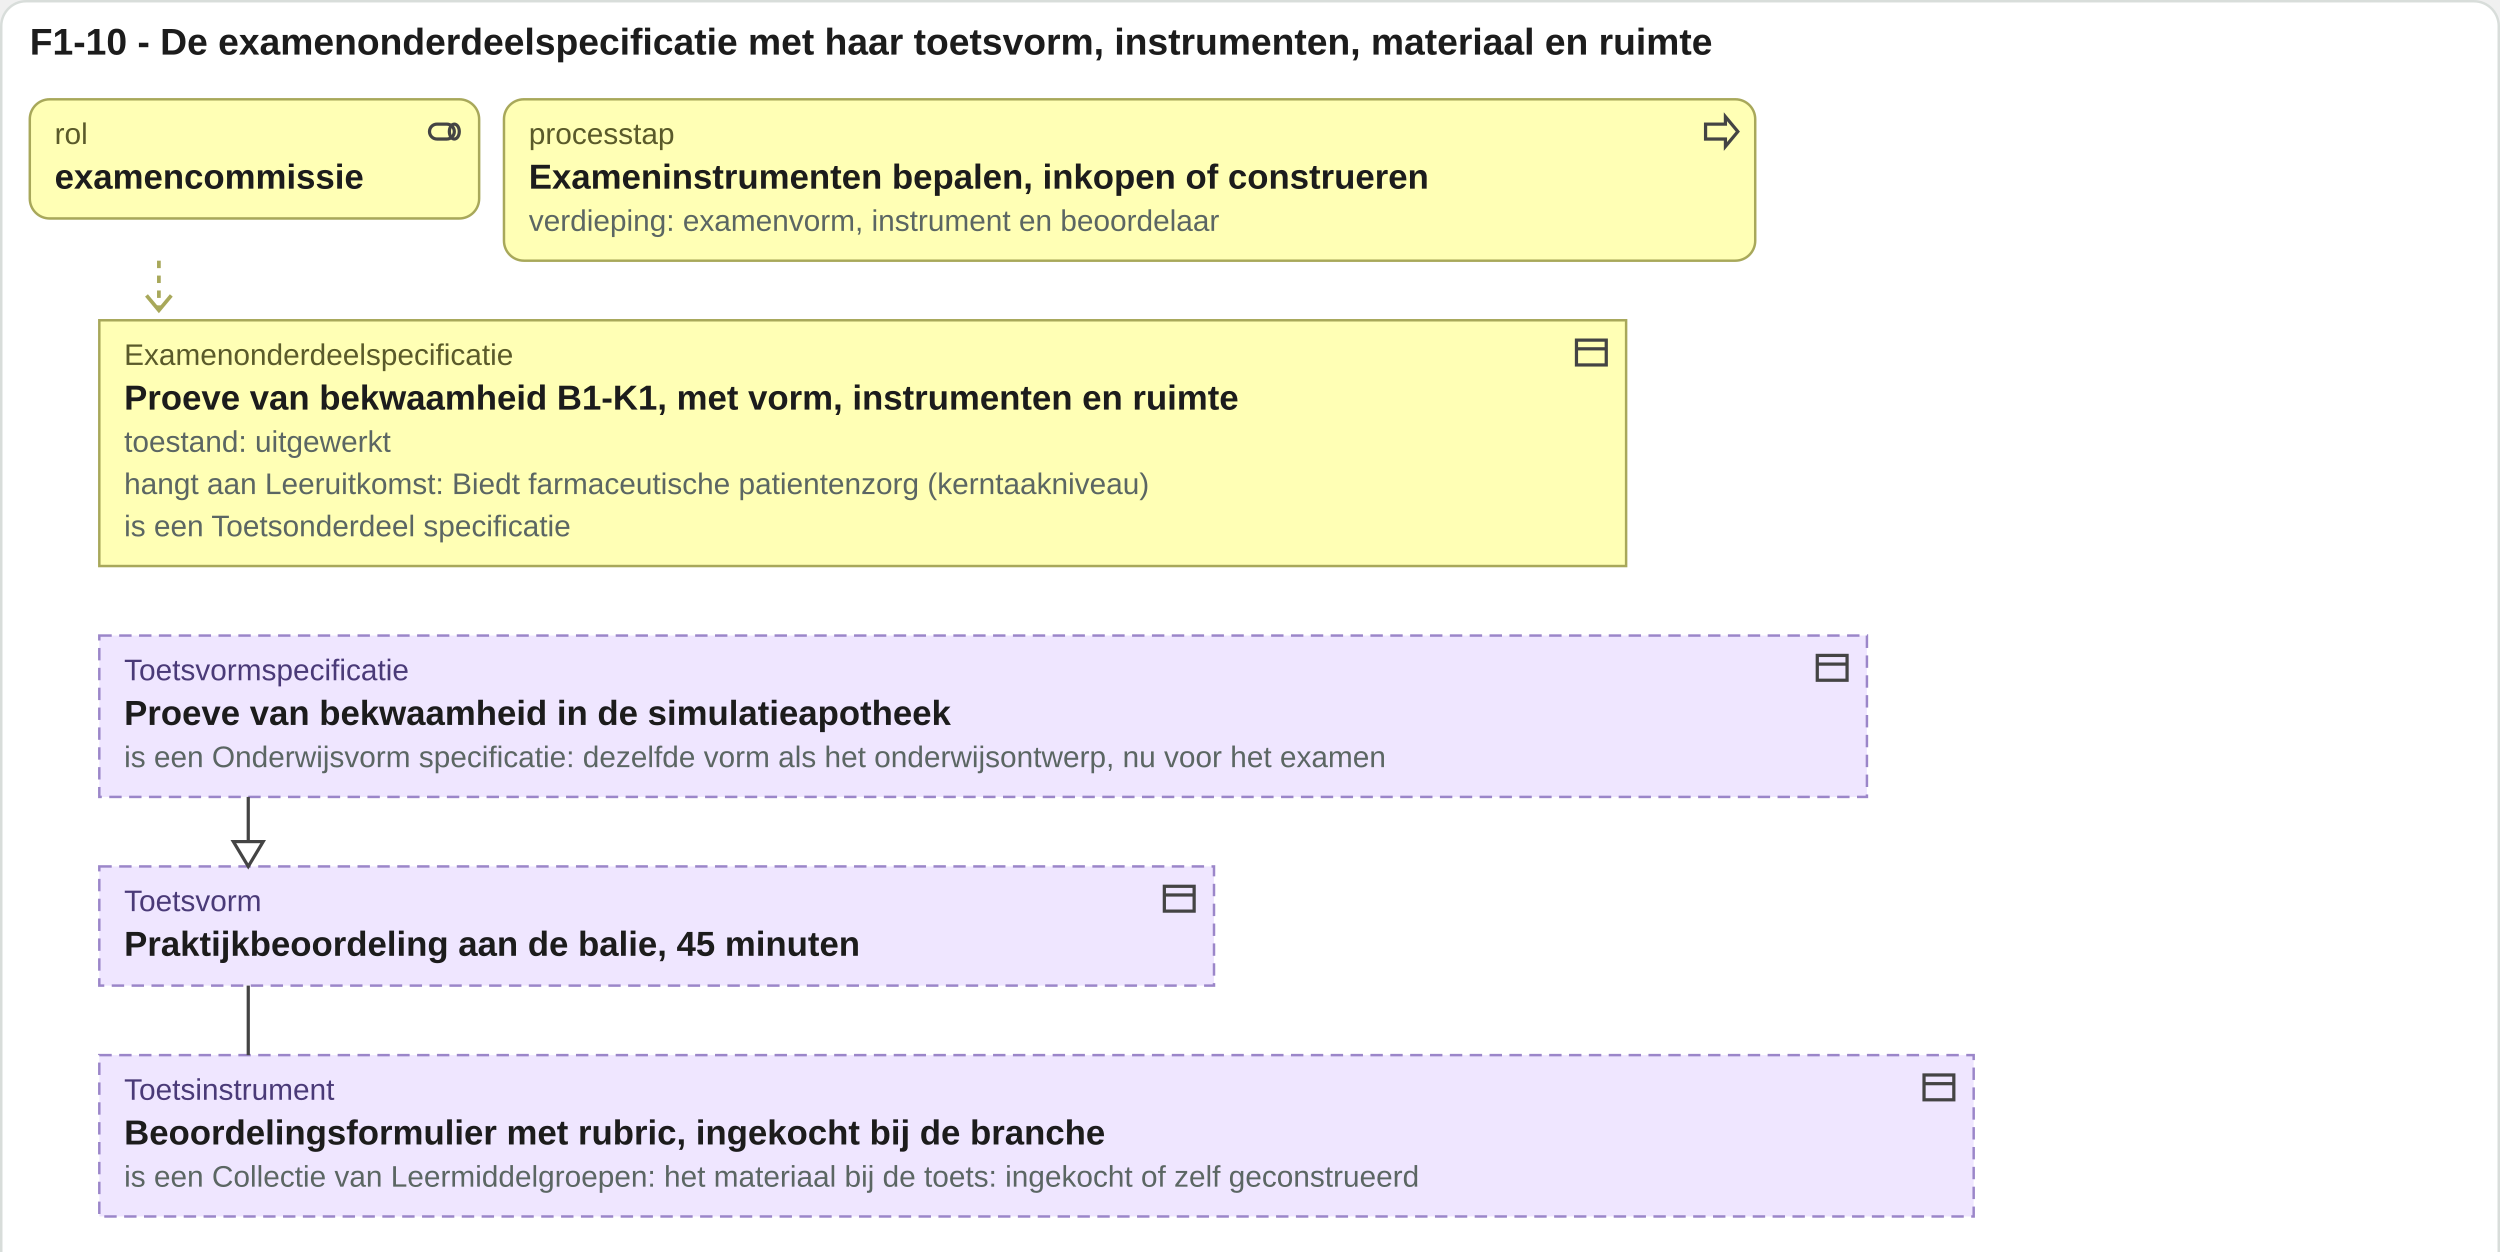
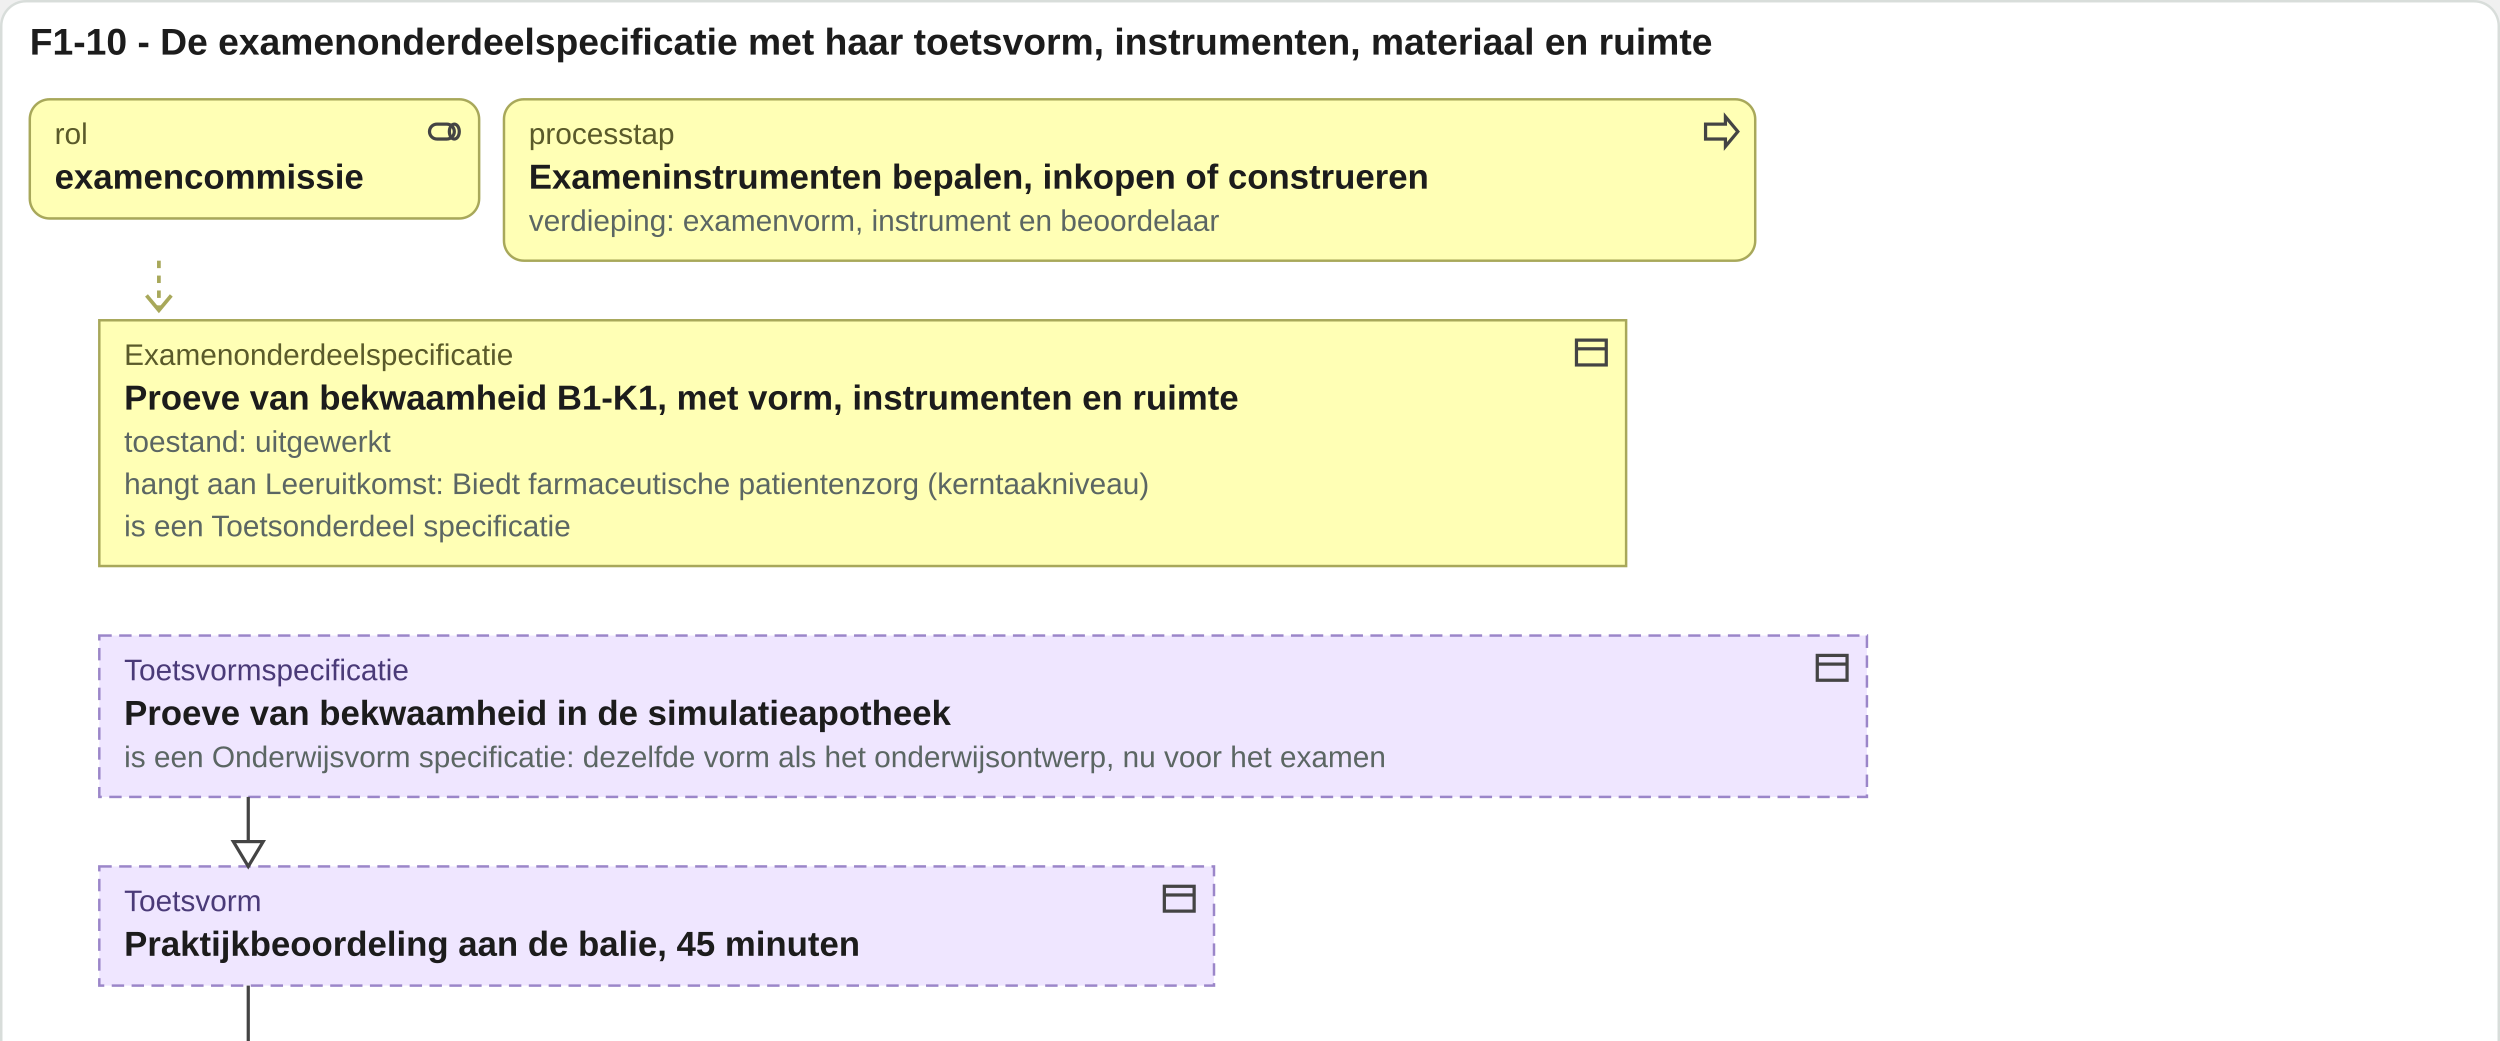
- <svg xmlns="http://www.w3.org/2000/svg" viewBox="0 0 1007 504" width="1007" height="504">
+ <svg xmlns="http://www.w3.org/2000/svg" viewBox="0 0 1007 419" width="1007" height="419">
  <rect x="0.5" y="0.5" width="1006" height="1062" rx="10" fill="#ffffff" stroke="#d8ddda" />
  <text x="12" y="22" font-family="Arial, Helvetica, sans-serif" font-size="15" font-weight="bold" fill="#1c1c1c" text-anchor="start">F1-10 - De examenonderdeelspecificatie met haar toetsvorm, instrumenten, materiaal en ruimte</text>
  <rect x="12" y="40" width="181" height="48" rx="8" fill="#ffffb5" stroke="#a8a85a" />
  <g transform="translate(171,45)" fill="none" stroke="#444" stroke-width="1.3">
    <rect x="2" y="5" width="10" height="6" rx="3" />
    <ellipse cx="12" cy="8" rx="2" ry="3" />
  </g>
  <text x="22" y="58" font-family="Arial, Helvetica, sans-serif" font-size="12" fill="#5a5a2a" text-anchor="start">rol</text>
  <text x="22" y="76" font-family="Arial, Helvetica, sans-serif" font-size="14" font-weight="bold" fill="#1c1c1c" text-anchor="start">examencommissie</text>
  <rect x="203" y="40" width="504" height="65" rx="8" fill="#ffffb5" stroke="#a8a85a" />
  <g transform="translate(685,45)" fill="none" stroke="#444" stroke-width="1.3">
    <path d="M2 5h8V2l5 6-5 6v-3H2z" />
  </g>
  <text x="213" y="58" font-family="Arial, Helvetica, sans-serif" font-size="12" fill="#5a5a2a" text-anchor="start">processtap</text>
  <text x="213" y="76" font-family="Arial, Helvetica, sans-serif" font-size="14" font-weight="bold" fill="#1c1c1c" text-anchor="start">Exameninstrumenten bepalen, inkopen of construeren</text>
  <text x="213" y="93" font-family="Arial, Helvetica, sans-serif" font-size="12" fill="#5b6663" text-anchor="start">verdieping: examenvorm, instrument en beoordelaar</text>
  <path d="M64 105 V125" stroke="#a8a85a" stroke-width="1.5" stroke-dasharray="3 3" />
  <path d="M59 119 l5 6 5 -6" fill="none" stroke="#a8a85a" stroke-width="1.5" />
  <rect x="40" y="129" width="615" height="99" rx="0" fill="#ffffb5" stroke="#a8a85a" />
  <g transform="translate(633,134)" fill="none" stroke="#444" stroke-width="1.3">
    <rect x="2" y="3" width="12" height="10" />
    <path d="M2 6.5h12" />
  </g>
  <text x="50" y="147" font-family="Arial, Helvetica, sans-serif" font-size="12" fill="#5a5a2a" text-anchor="start">Examenonderdeelspecificatie</text>
  <text x="50" y="165" font-family="Arial, Helvetica, sans-serif" font-size="14" font-weight="bold" fill="#1c1c1c" text-anchor="start">Proeve van bekwaamheid B1-K1, met vorm, instrumenten en ruimte</text>
  <text x="50" y="182" font-family="Arial, Helvetica, sans-serif" font-size="12" fill="#5b6663" text-anchor="start">toestand: uitgewerkt</text>
  <text x="50" y="199" font-family="Arial, Helvetica, sans-serif" font-size="12" fill="#5b6663" text-anchor="start">hangt aan Leeruitkomst: Biedt farmaceutische patientenzorg (kerntaakniveau)</text>
  <text x="50" y="216" font-family="Arial, Helvetica, sans-serif" font-size="12" fill="#5b6663" text-anchor="start">is een Toetsonderdeel specificatie</text>
  <rect x="40" y="256" width="712" height="65" rx="0" fill="#efe6ff" stroke="#9b86c9" stroke-dasharray="5 3" />
  <g transform="translate(730,261)" fill="none" stroke="#444" stroke-width="1.3">
    <rect x="2" y="3" width="12" height="10" />
    <path d="M2 6.5h12" />
  </g>
  <text x="50" y="274" font-family="Arial, Helvetica, sans-serif" font-size="12" fill="#4a3a78" text-anchor="start">Toetsvormspecificatie</text>
  <text x="50" y="292" font-family="Arial, Helvetica, sans-serif" font-size="14" font-weight="bold" fill="#1c1c1c" text-anchor="start">Proeve van bekwaamheid in de simulatieapotheek</text>
  <text x="50" y="309" font-family="Arial, Helvetica, sans-serif" font-size="12" fill="#5b6663" text-anchor="start">is een Onderwijsvorm specificatie: dezelfde vorm als het onderwijsontwerp, nu voor het examen</text>
  <rect x="40" y="349" width="449" height="48" rx="0" fill="#efe6ff" stroke="#9b86c9" stroke-dasharray="5 3" />
  <g transform="translate(467,354)" fill="none" stroke="#444" stroke-width="1.3">
    <rect x="2" y="3" width="12" height="10" />
    <path d="M2 6.5h12" />
  </g>
  <text x="50" y="367" font-family="Arial, Helvetica, sans-serif" font-size="12" fill="#4a3a78" text-anchor="start">Toetsvorm</text>
  <text x="50" y="385" font-family="Arial, Helvetica, sans-serif" font-size="14" font-weight="bold" fill="#1c1c1c" text-anchor="start">Praktijkbeoordeling aan de balie, 45 minuten</text>
  <rect x="40" y="425" width="755" height="65" rx="0" fill="#efe6ff" stroke="#9b86c9" stroke-dasharray="5 3" />
  <g transform="translate(773,430)" fill="none" stroke="#444" stroke-width="1.3">
    <rect x="2" y="3" width="12" height="10" />
    <path d="M2 6.5h12" />
  </g>
  <text x="50" y="443" font-family="Arial, Helvetica, sans-serif" font-size="12" fill="#4a3a78" text-anchor="start">Toetsinstrument</text>
  <text x="50" y="461" font-family="Arial, Helvetica, sans-serif" font-size="14" font-weight="bold" fill="#1c1c1c" text-anchor="start">Beoordelingsformulier met rubric, ingekocht bij de branche</text>
  <text x="50" y="478" font-family="Arial, Helvetica, sans-serif" font-size="12" fill="#5b6663" text-anchor="start">is een Collectie van Leermiddelgroepen: het materiaal bij de toets: ingekocht of zelf geconstrueerd</text>
  <rect x="40" y="518" width="827" height="65" rx="0" fill="#efe6ff" stroke="#9b86c9" stroke-dasharray="5 3" />
  <g transform="translate(845,523)" fill="none" stroke="#444" stroke-width="1.3">
    <rect x="2" y="3" width="12" height="10" />
    <path d="M2 6.5h12" />
  </g>
  <text x="50" y="536" font-family="Arial, Helvetica, sans-serif" font-size="12" fill="#4a3a78" text-anchor="start">Leermiddelgroep</text>
  <text x="50" y="554" font-family="Arial, Helvetica, sans-serif" font-size="14" font-weight="bold" fill="#1c1c1c" text-anchor="start">Examenmateriaal: oefenrecepten, casuskaarten, baliemateriaal</text>
  <text x="50" y="571" font-family="Arial, Helvetica, sans-serif" font-size="12" fill="#5b6663" text-anchor="start">Collectie van Leermiddelgroepen bevat: het toetsinstrument is zo'n collectie: ingekocht of zelf geconstrueerd</text>
  <rect x="40" y="611" width="624" height="65" rx="0" fill="#efe6ff" stroke="#9b86c9" stroke-dasharray="5 3" />
  <g transform="translate(642,616)" fill="none" stroke="#444" stroke-width="1.3">
    <rect x="2" y="3" width="12" height="10" />
    <path d="M2 6.5h12" />
  </g>
  <text x="50" y="629" font-family="Arial, Helvetica, sans-serif" font-size="12" fill="#4a3a78" text-anchor="start">Onderwijsruimte type</text>
  <text x="50" y="647" font-family="Arial, Helvetica, sans-serif" font-size="14" font-weight="bold" fill="#1c1c1c" text-anchor="start">Praktijkruimte met baliesimulatie, afsluitbaar voor examinering</text>
  <text x="50" y="664" font-family="Arial, Helvetica, sans-serif" font-size="12" fill="#5b6663" text-anchor="start">Les specificatie / toets specificatie bevat</text>
  <rect x="40" y="704" width="611" height="65" rx="0" fill="#efe6ff" stroke="#9b86c9" stroke-dasharray="5 3" />
  <g transform="translate(629,709)" fill="none" stroke="#444" stroke-width="1.3">
    <rect x="2" y="3" width="12" height="10" />
    <path d="M2 6.5h12" />
  </g>
  <text x="50" y="722" font-family="Arial, Helvetica, sans-serif" font-size="12" fill="#4a3a78" text-anchor="start">Gewenst medewerker competentieprofiel</text>
  <text x="50" y="740" font-family="Arial, Helvetica, sans-serif" font-size="14" font-weight="bold" fill="#1c1c1c" text-anchor="start">Examinator met baliepraktijk en toetsbekwaamheid</text>
  <text x="50" y="757" font-family="Arial, Helvetica, sans-serif" font-size="12" fill="#5b6663" text-anchor="start">hangt aan Toetsvormspecificatie: Proeve van bekwaamheid in de simulatieapotheek</text>
  <rect x="40" y="797" width="680" height="156" rx="0" fill="#efe6ff" stroke="#9b86c9" stroke-dasharray="5 3" />
  <g transform="translate(698,802)" fill="none" stroke="#444" stroke-width="1.3">
    <rect x="2" y="3" width="12" height="10" />
    <path d="M2 6.5h12" />
  </g>
  <text x="50" y="815" font-family="Arial, Helvetica, sans-serif" font-size="12" fill="#4a3a78" text-anchor="start">Competenties / skills</text>
  <text x="50" y="833" font-family="Arial, Helvetica, sans-serif" font-size="14" font-weight="bold" fill="#1c1c1c" text-anchor="start">Profiel examinator: de skills die de instelling bij dit type verwacht</text>
  <rect x="54" y="839" width="495" height="48" rx="0" fill="#efe6ff" stroke="#9b86c9" stroke-dasharray="5 3" />
  <g transform="translate(527,844)" fill="none" stroke="#444" stroke-width="1.3">
    <rect x="2" y="3" width="12" height="10" />
    <path d="M2 6.5h12" />
  </g>
  <text x="64" y="857" font-family="Arial, Helvetica, sans-serif" font-size="12" fill="#4a3a78" text-anchor="start">Vaardigheid</text>
  <text x="64" y="875" font-family="Arial, Helvetica, sans-serif" font-size="14" font-weight="bold" fill="#1c1c1c" text-anchor="start">Beoordelen en feedback geven (CompetentNL laag 2)</text>
  <rect x="54" y="895" width="365" height="48" rx="0" fill="#efe6ff" stroke="#9b86c9" stroke-dasharray="5 3" />
  <g transform="translate(397,900)" fill="none" stroke="#444" stroke-width="1.3">
    <rect x="2" y="3" width="12" height="10" />
    <path d="M2 6.5h12" />
  </g>
  <text x="64" y="913" font-family="Arial, Helvetica, sans-serif" font-size="12" fill="#4a3a78" text-anchor="start">Kennis</text>
  <text x="64" y="931" font-family="Arial, Helvetica, sans-serif" font-size="14" font-weight="bold" fill="#1c1c1c" text-anchor="start">Farmacie en toetsing (ISCED-F 0916)</text>
  <path d="M100 321V349" stroke="#444" stroke-width="1.3" fill="none" />
  <path d="M100 349l-6 -10h12z" fill="#ffffff" stroke="#444" stroke-width="1.3" />
  <path d="M100 397V425" stroke="#444" stroke-width="1.3" fill="none" />
  <text x="12" y="975" font-family="Arial, Helvetica, sans-serif" font-size="14" fill="#5b6663" text-anchor="start">De examencommissie werkt de examenonderdeelspecificatie uit zoals de onderwijsontwerper de eenheid: alles hieronder</text>
  <text x="12" y="994" font-family="Arial, Helvetica, sans-serif" font-size="14" fill="#5b6663" text-anchor="start">wordt er onderdeel van. De toetsvorm zegt hoe er wordt geexamineerd, het instrument en het materiaal waarmee, het</text>
  <text x="12" y="1013" font-family="Arial, Helvetica, sans-serif" font-size="14" fill="#5b6663" text-anchor="start">ruimtetype waar het goed af te nemen is, en het profiel wie mag beoordelen, met de skills die daarbij horen. De</text>
  <text x="12" y="1032" font-family="Arial, Helvetica, sans-serif" font-size="14" fill="#5b6663" text-anchor="start">specificatie zelf verwijst naar de leeruitkomst die het examen aftikt; de afname volgt in fase 2 als examenmoment met</text>
  <text x="12" y="1051" font-family="Arial, Helvetica, sans-serif" font-size="14" fill="#5b6663" text-anchor="start">instrument.</text>
</svg>
